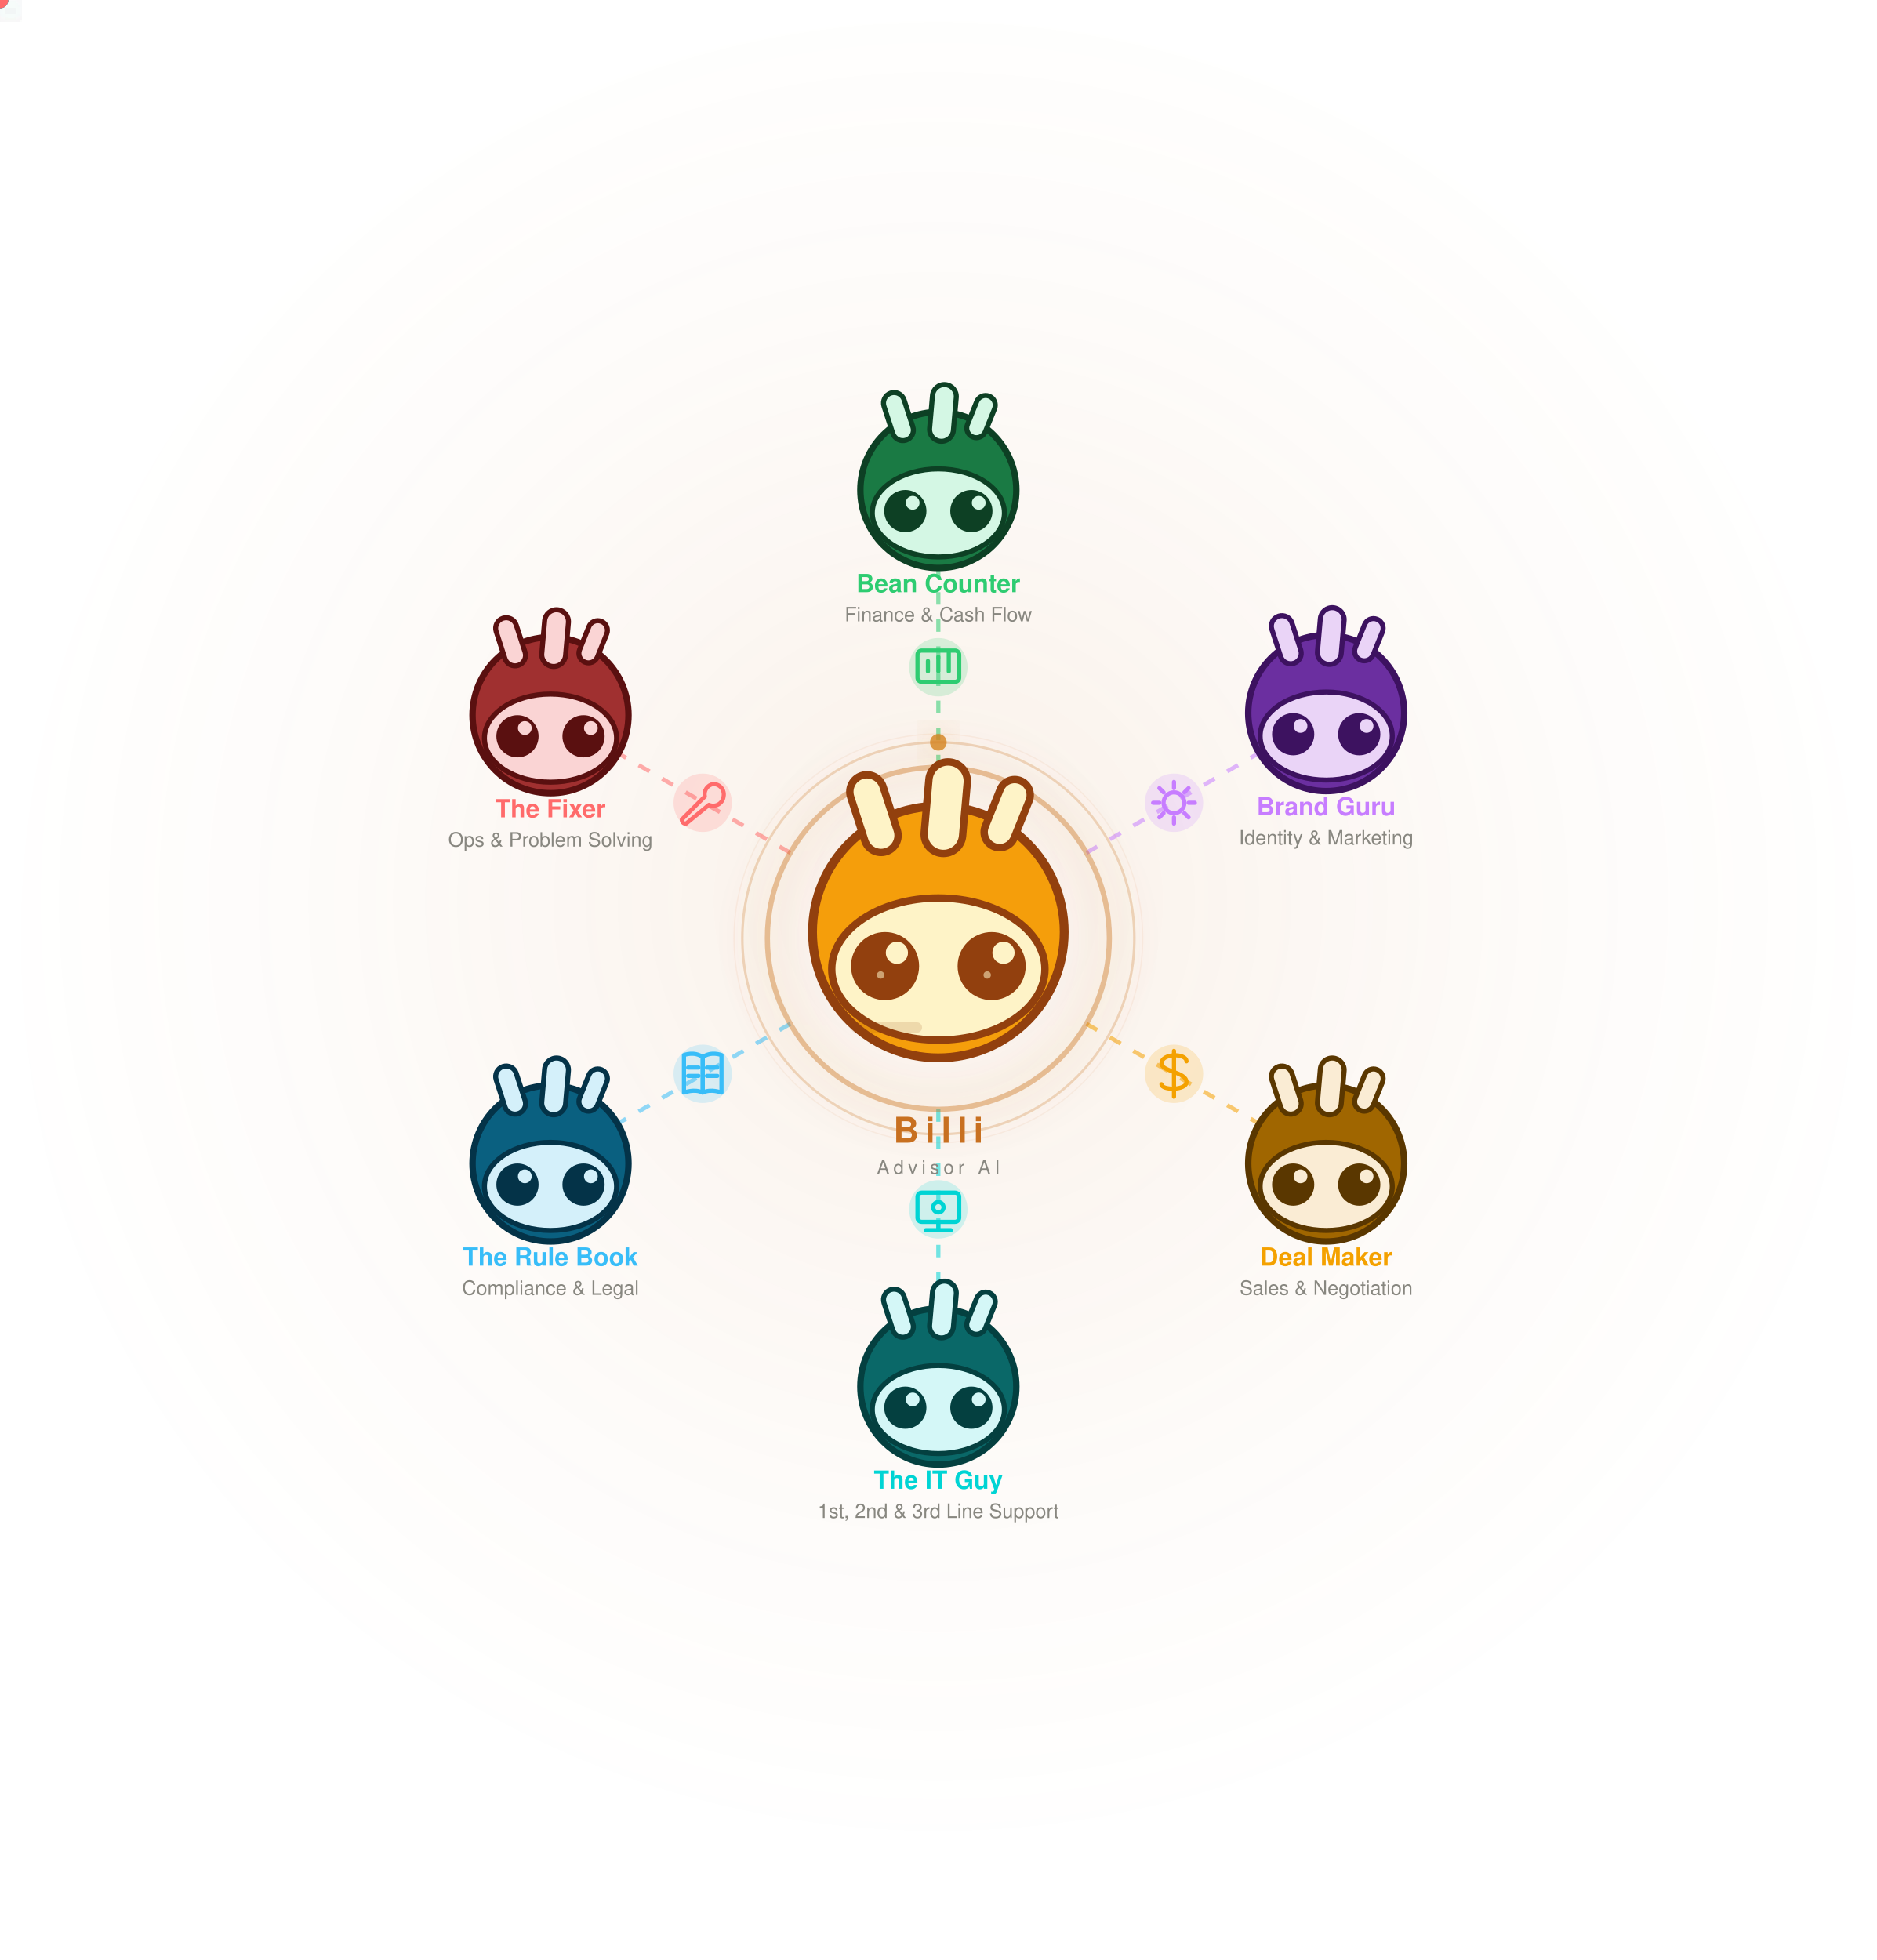
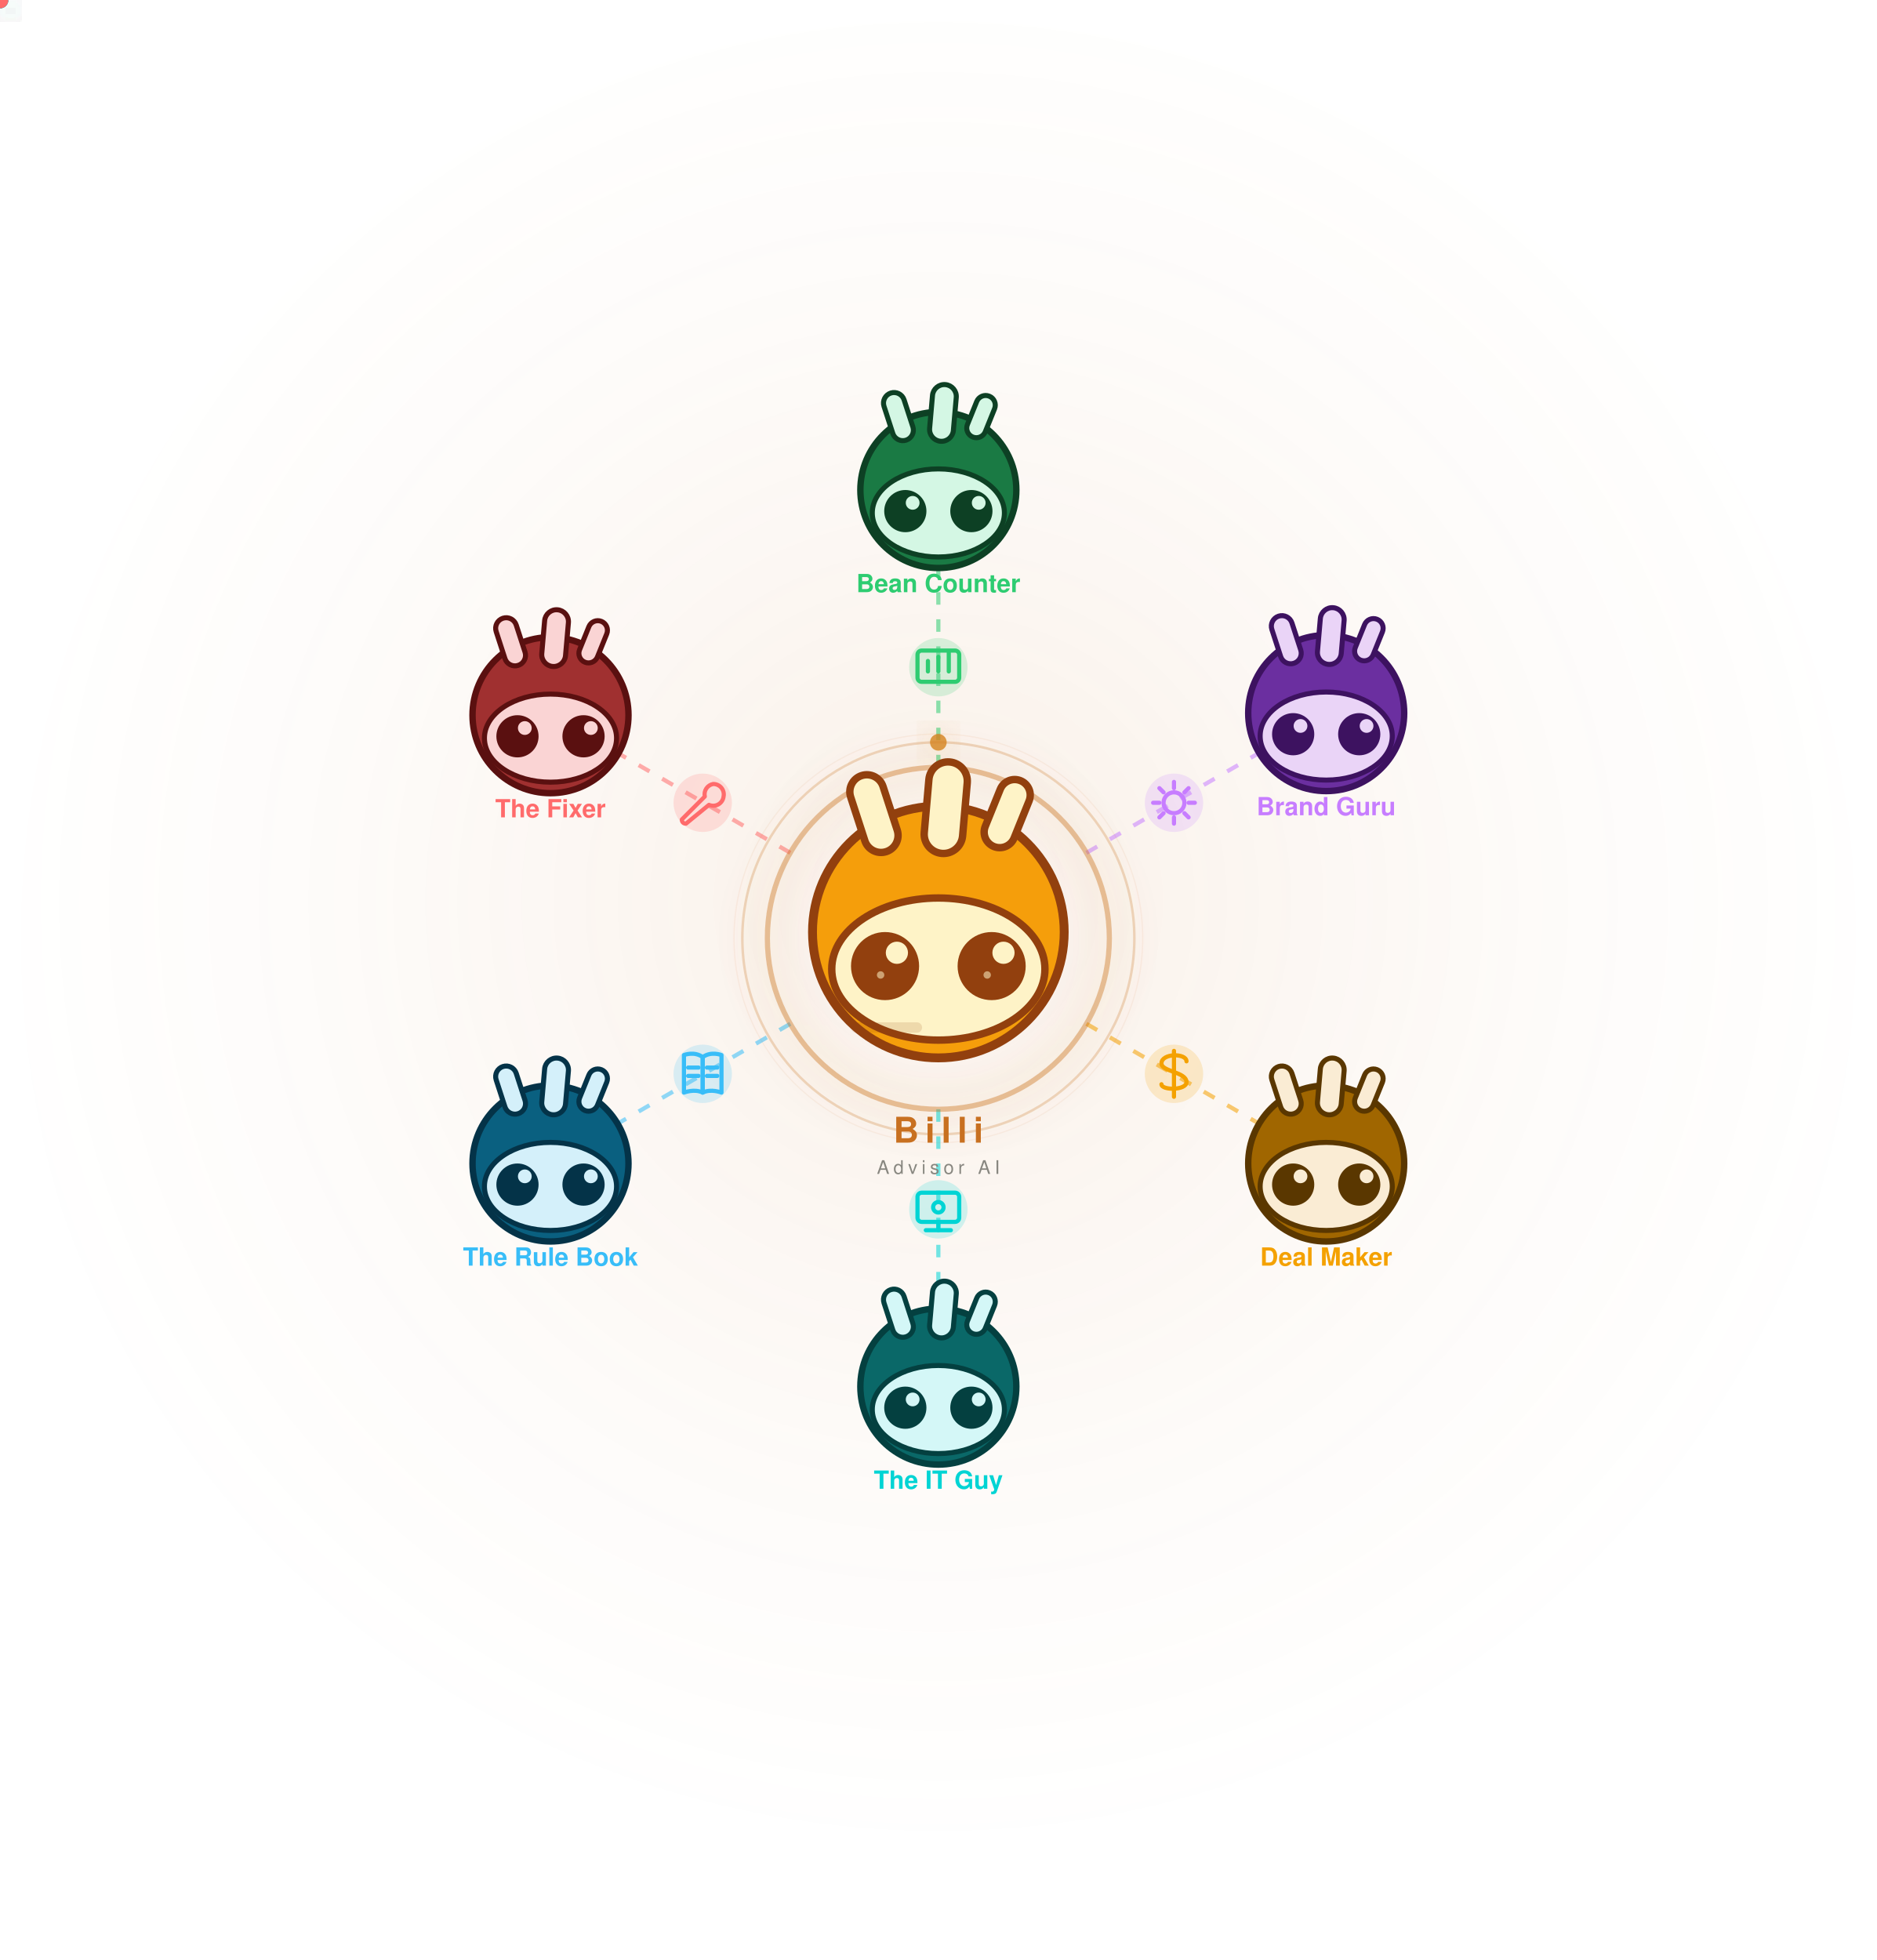
- <svg xmlns="http://www.w3.org/2000/svg" viewBox="0 0 900 940" width="100%" height="100%" style="max-width:900px;display:block;margin:0 auto" preserveAspectRatio="xMidYMid meet">
+ <svg xmlns="http://www.w3.org/2000/svg" viewBox="0 0 900 940" width="100%" height="100%" style="display:block" preserveAspectRatio="xMidYMid meet">
  <defs>
    <radialGradient id="bgGlow" cx="50%" cy="48%" r="52%">
      <stop offset="0%" stop-color="#c87020" stop-opacity="0.10" />
      <stop offset="60%" stop-color="#c87020" stop-opacity="0.03" />
      <stop offset="100%" stop-color="#c87020" stop-opacity="0" />
    </radialGradient>
    <filter id="gAmber" x="-80%" y="-80%" width="260%" height="260%">
      <feGaussianBlur stdDeviation="10" result="b" />
      <feMerge>
        <feMergeNode in="b" />
        <feMergeNode in="SourceGraphic" />
      </feMerge>
    </filter>
    <filter id="gGreen" x="-80%" y="-80%" width="260%" height="260%">
      <feGaussianBlur stdDeviation="7" result="b" />
      <feMerge>
        <feMergeNode in="b" />
        <feMergeNode in="SourceGraphic" />
      </feMerge>
    </filter>
    <filter id="gPurple" x="-80%" y="-80%" width="260%" height="260%">
      <feGaussianBlur stdDeviation="7" result="b" />
      <feMerge>
        <feMergeNode in="b" />
        <feMergeNode in="SourceGraphic" />
      </feMerge>
    </filter>
    <filter id="gGold" x="-80%" y="-80%" width="260%" height="260%">
      <feGaussianBlur stdDeviation="7" result="b" />
      <feMerge>
        <feMergeNode in="b" />
        <feMergeNode in="SourceGraphic" />
      </feMerge>
    </filter>
    <filter id="gBlue" x="-80%" y="-80%" width="260%" height="260%">
      <feGaussianBlur stdDeviation="7" result="b" />
      <feMerge>
        <feMergeNode in="b" />
        <feMergeNode in="SourceGraphic" />
      </feMerge>
    </filter>
    <filter id="gRed" x="-80%" y="-80%" width="260%" height="260%">
      <feGaussianBlur stdDeviation="7" result="b" />
      <feMerge>
        <feMergeNode in="b" />
        <feMergeNode in="SourceGraphic" />
      </feMerge>
    </filter>
    <filter id="gCyan" x="-80%" y="-80%" width="260%" height="260%">
      <feGaussianBlur stdDeviation="7" result="b" />
      <feMerge>
        <feMergeNode in="b" />
        <feMergeNode in="SourceGraphic" />
      </feMerge>
    </filter>
    <style>
    .nd1{animation:nd 4.4s ease-in-out infinite 0.00s;}
    .nd2{animation:nd 4.4s ease-in-out infinite 0.73s;}
    .nd3{animation:nd 4.4s ease-in-out infinite 1.47s;}
    .nd4{animation:nd 4.4s ease-in-out infinite 2.20s;}
    .nd5{animation:nd 4.4s ease-in-out infinite 2.93s;}
    .nd6{animation:nd 4.4s ease-in-out infinite 3.67s;}
    @keyframes nd{0%,100%{transform:translateY(0)}50%{transform:translateY(-8px)}}
    .orbit{animation:orb 20s linear infinite;transform-origin:50% 50%;}
    @keyframes orb{to{transform:rotate(360deg)}}
    .pulse{animation:pulseR 3.2s ease-in-out infinite;}
    @keyframes pulseR{0%,100%{opacity:0.22}50%{opacity:0.06}}
    @keyframes billi-eye-ball{0%,13%{transform:scaleY(1);}16%,21%{transform:scaleY(0.05);}25%,47%{transform:scaleY(1);}51%,100%{transform:scaleY(0.05);}}
    @keyframes billi-eye-hi{0%,13%{opacity:1;}16%,21%{opacity:0;}25%,47%{opacity:1;}51%,100%{opacity:0;}}
    @keyframes billi-wink-bar{0%,13%{opacity:0;}16%,21%{opacity:1;}25%,47%{opacity:0;}51%,100%{opacity:1;}}
    .b-eye-ball{animation:billi-eye-ball 4.5s ease-in-out 1s infinite;transform-box:fill-box;transform-origin:center;}
    .b-eye-hi  {animation:billi-eye-hi   4.5s ease-in-out 1s infinite;}
    .b-wink-bar{animation:billi-wink-bar 4.5s ease-in-out 1s infinite;opacity:0;}
    .ib{fill-opacity:0.18;}
  </style>
  </defs>
  <circle cx="450" cy="450" r="440" fill="url(#bgGlow)" />
  <line id="ln1" x1="450" y1="368" x2="450" y2="272" stroke="#2ecc71" stroke-width="2" stroke-opacity="0.55" stroke-dasharray="6 7" />
  <line id="ln2" x1="521" y1="409" x2="604" y2="361" stroke="#c77dff" stroke-width="2" stroke-opacity="0.55" stroke-dasharray="6 7" />
  <line id="ln3" x1="521" y1="491" x2="604" y2="539" stroke="#f4a100" stroke-width="2" stroke-opacity="0.55" stroke-dasharray="6 7" />
  <line id="ln4" x1="450" y1="532" x2="450" y2="628" stroke="#00d4d4" stroke-width="2" stroke-opacity="0.55" stroke-dasharray="6 7" />
  <line id="ln5" x1="379" y1="491" x2="296" y2="539" stroke="#38bdf8" stroke-width="2" stroke-opacity="0.55" stroke-dasharray="6 7" />
  <line id="ln6" x1="379" y1="409" x2="296" y2="361" stroke="#ff6b6b" stroke-width="2" stroke-opacity="0.55" stroke-dasharray="6 7" />
  <circle r="4" fill="#2ecc71" filter="url(#gGreen)">
    <animateMotion dur="2.2s" repeatCount="indefinite" keyPoints="0;1;0" keyTimes="0;0.5;1" calcMode="linear">
      <mpath href="#ln1" />
    </animateMotion>
  </circle>
  <circle r="4" fill="#c77dff" filter="url(#gPurple)">
    <animateMotion dur="2.7s" repeatCount="indefinite" keyPoints="0;1;0" keyTimes="0;0.5;1" calcMode="linear">
      <mpath href="#ln2" />
    </animateMotion>
  </circle>
  <circle r="4" fill="#f4a100" filter="url(#gGold)">
    <animateMotion dur="1.9s" repeatCount="indefinite" keyPoints="0;1;0" keyTimes="0;0.5;1" calcMode="linear">
      <mpath href="#ln3" />
    </animateMotion>
  </circle>
  <circle r="4" fill="#00d4d4" filter="url(#gCyan)">
    <animateMotion dur="2.3s" repeatCount="indefinite" keyPoints="0;1;0" keyTimes="0;0.5;1" calcMode="linear">
      <mpath href="#ln4" />
    </animateMotion>
  </circle>
  <circle r="4" fill="#38bdf8" filter="url(#gBlue)">
    <animateMotion dur="2.5s" repeatCount="indefinite" keyPoints="0;1;0" keyTimes="0;0.5;1" calcMode="linear">
      <mpath href="#ln5" />
    </animateMotion>
  </circle>
  <circle r="4" fill="#ff6b6b" filter="url(#gRed)">
    <animateMotion dur="2.9s" repeatCount="indefinite" keyPoints="0;1;0" keyTimes="0;0.5;1" calcMode="linear">
      <mpath href="#ln6" />
    </animateMotion>
  </circle>
  <circle cx="450" cy="320" r="14" fill="#2ecc71" class="ib" />
  <g transform="translate(450,320)" stroke="#2ecc71" stroke-width="2" stroke-linecap="round" fill="none">
    <rect x="-10" y="-8" width="20" height="15" rx="2" />
    <line x1="-5" y1="2" x2="-5" y2="-3" />
    <line x1="0" y1="2" x2="0" y2="-5" />
    <line x1="5" y1="2" x2="5" y2="-7" />
  </g>
  <circle cx="563" cy="385" r="14" fill="#c77dff" class="ib" />
  <g transform="translate(563,385)" stroke="#c77dff" stroke-width="2" stroke-linecap="round" fill="none">
    <circle cx="0" cy="0" r="5" />
    <line x1="0" y1="-10" x2="0" y2="-7" />
    <line x1="0" y1="7" x2="0" y2="10" />
    <line x1="-10" y1="0" x2="-7" y2="0" />
    <line x1="7" y1="0" x2="10" y2="0" />
    <line x1="-7" y1="-7" x2="-5" y2="-5" />
    <line x1="5" y1="5" x2="7" y2="7" />
    <line x1="7" y1="-7" x2="5" y2="-5" />
    <line x1="-5" y1="5" x2="-7" y2="7" />
  </g>
  <circle cx="563" cy="515" r="14" fill="#f4a100" class="ib" />
  <g transform="translate(563,515)" stroke="#f4a100" stroke-width="2" stroke-linecap="round" fill="none">
    <line x1="0" y1="-11" x2="0" y2="11" />
    <path d="M6,-6 C6,-10 -6,-10 -6,-5 C-6,-1 6,-1 6,4 C6,8 -6,8 -6,5" />
  </g>
  <circle cx="450" cy="580" r="14" fill="#00d4d4" class="ib" />
  <g transform="translate(450,580)" stroke="#00d4d4" stroke-width="2" stroke-linecap="round" stroke-linejoin="round" fill="none">
    <rect x="-10" y="-8" width="20" height="14" rx="2" />
    <line x1="0" y1="6" x2="0" y2="10" />
    <line x1="-6" y1="10" x2="6" y2="10" />
    <circle cx="0" cy="-1" r="2.5" />
  </g>
  <circle cx="337" cy="515" r="14" fill="#38bdf8" class="ib" />
  <g transform="translate(337,515)" stroke="#38bdf8" stroke-width="2" stroke-linecap="round" stroke-linejoin="round" fill="none">
    <path d="M-9,-9 C-9,-9 -4,-11 0,-8 L0,9 C-4,7 -9,9 -9,9 Z" />
    <path d="M9,-9 C9,-9 4,-11 0,-8 L0,9 C4,7 9,9 9,9 Z" />
    <line x1="-7" y1="-3" x2="-2" y2="-3" />
    <line x1="-7" y1="1" x2="-2" y2="1" />
    <line x1="2" y1="-3" x2="7" y2="-3" />
    <line x1="2" y1="1" x2="7" y2="1" />
  </g>
  <circle cx="337" cy="385" r="14" fill="#ff6b6b" class="ib" />
  <g transform="translate(337,385)" stroke="#ff6b6b" stroke-width="2" stroke-linecap="round" stroke-linejoin="round" fill="none">
    <path d="M5,-9 A5,5 0 0,1 10,-3 A5,5 0 0,1 3,1 L-8,10 A1.8,1.8 0 0,1 -10,8 L1,-3 A5,5 0 0,1 5,-9Z" />
  </g>
  <circle cx="450" cy="450" r="94" fill="none" stroke="#c87020" stroke-width="1.2" stroke-opacity="0.25" class="pulse" />
  <circle cx="450" cy="450" r="98" fill="none" stroke="#c87020" stroke-width="0.6" stroke-opacity="0.07" />
  <g class="orbit">
    <circle cx="450" cy="356" r="4" fill="#d4821a" opacity="0.8" filter="url(#gAmber)" />
  </g>
  <circle cx="450" cy="450" r="82" fill="none" stroke="#c87020" stroke-width="2.5" stroke-opacity="0.4" filter="url(#gAmber)" />
  <g transform="translate(450,447) scale(0.355)">
    <circle cx="0" cy="0" r="170" fill="#F59E0B" stroke="#92400E" stroke-width="12" />
    <rect x="-110" y="-214" width="46" height="108" rx="23" fill="#FEF3C7" stroke="#92400E" stroke-width="10" transform="rotate(-18,-87,-160)" />
    <rect x="-16" y="-230" width="52" height="124" rx="26" fill="#FEF3C7" stroke="#92400E" stroke-width="10" transform="rotate(5,10,-168)" />
    <rect x="72" y="-208" width="42" height="96" rx="21" fill="#FEF3C7" stroke="#92400E" stroke-width="10" transform="rotate(22,93,-160)" />
    <ellipse cx="0" cy="50" rx="144" ry="96" fill="#FEF3C7" stroke="#92400E" stroke-width="10" />
    <circle class="b-eye-ball" cx="-72" cy="46" r="46" fill="#92400E" />
    <circle class="b-eye-hi" cx="-56" cy="28" r="15" fill="#FEF3C7" />
    <circle class="b-eye-hi" cx="-78" cy="58" r="5" fill="#FEF3C7" opacity="0.55" />
    <rect class="b-wink-bar" x="-118" y="38" width="92" height="14" rx="7" fill="#92400E" />
    <circle cx="72" cy="46" r="46" fill="#92400E" />
    <circle cx="88" cy="28" r="15" fill="#FEF3C7" />
    <circle cx="66" cy="58" r="5" fill="#FEF3C7" opacity="0.55" />
    <rect x="-118" y="122" width="96" height="14" rx="7" fill="#92400E" opacity="0.15" />
  </g>
  <text x="450" y="548" text-anchor="middle" font-family="Helvetica,Arial,sans-serif" font-size="17" font-weight="800" fill="#c87020" letter-spacing="3">Billi</text>
  <text x="450" y="563" text-anchor="middle" font-family="Helvetica,Arial,sans-serif" font-size="9" fill="#888780" letter-spacing="2">Advisor AI</text>
  <g class="nd1">
    <g transform="translate(450,235) scale(0.22)">
      <circle cx="0" cy="0" r="170" fill="#1a7a44" stroke="#0d4024" stroke-width="14" />
      <rect x="-110" y="-214" width="46" height="108" rx="23" fill="#d4f7e4" stroke="#0d4024" stroke-width="11" transform="rotate(-18,-87,-160)" />
      <rect x="-16" y="-230" width="52" height="124" rx="26" fill="#d4f7e4" stroke="#0d4024" stroke-width="11" transform="rotate(5,10,-168)" />
      <rect x="72" y="-208" width="42" height="96" rx="21" fill="#d4f7e4" stroke="#0d4024" stroke-width="11" transform="rotate(22,93,-160)" />
      <ellipse cx="0" cy="50" rx="144" ry="96" fill="#d4f7e4" stroke="#0d4024" stroke-width="11" />
      <circle cx="-72" cy="46" r="46" fill="#0d4024" />
      <circle cx="-56" cy="28" r="15" fill="#d4f7e4" />
      <circle cx="72" cy="46" r="46" fill="#0d4024" />
      <circle cx="88" cy="28" r="15" fill="#d4f7e4" />
    </g>
    <text x="450" y="284" text-anchor="middle" font-family="Helvetica,Arial,sans-serif" font-size="12" font-weight="800" fill="#2ecc71">Bean Counter</text>
-     <text x="450" y="298" text-anchor="middle" font-family="Helvetica,Arial,sans-serif" font-size="9.5" fill="#888780">Finance &amp; Cash Flow</text>
  </g>
  <g class="nd2">
    <g transform="translate(636,342) scale(0.22)">
      <circle cx="0" cy="0" r="170" fill="#6b2fa0" stroke="#3d1260" stroke-width="14" />
      <rect x="-110" y="-214" width="46" height="108" rx="23" fill="#ead4f7" stroke="#3d1260" stroke-width="11" transform="rotate(-18,-87,-160)" />
      <rect x="-16" y="-230" width="52" height="124" rx="26" fill="#ead4f7" stroke="#3d1260" stroke-width="11" transform="rotate(5,10,-168)" />
      <rect x="72" y="-208" width="42" height="96" rx="21" fill="#ead4f7" stroke="#3d1260" stroke-width="11" transform="rotate(22,93,-160)" />
      <ellipse cx="0" cy="50" rx="144" ry="96" fill="#ead4f7" stroke="#3d1260" stroke-width="11" />
      <circle cx="-72" cy="46" r="46" fill="#3d1260" />
      <circle cx="-56" cy="28" r="15" fill="#ead4f7" />
      <circle cx="72" cy="46" r="46" fill="#3d1260" />
      <circle cx="88" cy="28" r="15" fill="#ead4f7" />
    </g>
    <text x="636" y="391" text-anchor="middle" font-family="Helvetica,Arial,sans-serif" font-size="12" font-weight="800" fill="#c77dff">Brand Guru</text>
-     <text x="636" y="405" text-anchor="middle" font-family="Helvetica,Arial,sans-serif" font-size="9.5" fill="#888780">Identity &amp; Marketing</text>
  </g>
  <g class="nd3">
    <g transform="translate(636,558) scale(0.22)">
      <circle cx="0" cy="0" r="170" fill="#a06600" stroke="#5a3700" stroke-width="14" />
      <rect x="-110" y="-214" width="46" height="108" rx="23" fill="#faecd4" stroke="#5a3700" stroke-width="11" transform="rotate(-18,-87,-160)" />
      <rect x="-16" y="-230" width="52" height="124" rx="26" fill="#faecd4" stroke="#5a3700" stroke-width="11" transform="rotate(5,10,-168)" />
      <rect x="72" y="-208" width="42" height="96" rx="21" fill="#faecd4" stroke="#5a3700" stroke-width="11" transform="rotate(22,93,-160)" />
      <ellipse cx="0" cy="50" rx="144" ry="96" fill="#faecd4" stroke="#5a3700" stroke-width="11" />
      <circle cx="-72" cy="46" r="46" fill="#5a3700" />
      <circle cx="-56" cy="28" r="15" fill="#faecd4" />
      <circle cx="72" cy="46" r="46" fill="#5a3700" />
      <circle cx="88" cy="28" r="15" fill="#faecd4" />
    </g>
    <text x="636" y="607" text-anchor="middle" font-family="Helvetica,Arial,sans-serif" font-size="12" font-weight="800" fill="#f4a100">Deal Maker</text>
-     <text x="636" y="621" text-anchor="middle" font-family="Helvetica,Arial,sans-serif" font-size="9.5" fill="#888780">Sales &amp; Negotiation</text>
  </g>
  <g class="nd4">
    <g transform="translate(450,665) scale(0.22)">
      <circle cx="0" cy="0" r="170" fill="#0a6868" stroke="#044040" stroke-width="14" />
      <rect x="-110" y="-214" width="46" height="108" rx="23" fill="#d4f7f7" stroke="#044040" stroke-width="11" transform="rotate(-18,-87,-160)" />
      <rect x="-16" y="-230" width="52" height="124" rx="26" fill="#d4f7f7" stroke="#044040" stroke-width="11" transform="rotate(5,10,-168)" />
      <rect x="72" y="-208" width="42" height="96" rx="21" fill="#d4f7f7" stroke="#044040" stroke-width="11" transform="rotate(22,93,-160)" />
      <ellipse cx="0" cy="50" rx="144" ry="96" fill="#d4f7f7" stroke="#044040" stroke-width="11" />
      <circle cx="-72" cy="46" r="46" fill="#044040" />
      <circle cx="-56" cy="28" r="15" fill="#d4f7f7" />
      <circle cx="72" cy="46" r="46" fill="#044040" />
      <circle cx="88" cy="28" r="15" fill="#d4f7f7" />
    </g>
    <text x="450" y="714" text-anchor="middle" font-family="Helvetica,Arial,sans-serif" font-size="12" font-weight="800" fill="#00d4d4">The IT Guy</text>
-     <text x="450" y="728" text-anchor="middle" font-family="Helvetica,Arial,sans-serif" font-size="9.5" fill="#888780">1st, 2nd &amp; 3rd Line Support</text>
  </g>
  <g class="nd5">
    <g transform="translate(264,558) scale(0.22)">
      <circle cx="0" cy="0" r="170" fill="#0a6080" stroke="#043348" stroke-width="14" />
      <rect x="-110" y="-214" width="46" height="108" rx="23" fill="#d4f0fa" stroke="#043348" stroke-width="11" transform="rotate(-18,-87,-160)" />
      <rect x="-16" y="-230" width="52" height="124" rx="26" fill="#d4f0fa" stroke="#043348" stroke-width="11" transform="rotate(5,10,-168)" />
      <rect x="72" y="-208" width="42" height="96" rx="21" fill="#d4f0fa" stroke="#043348" stroke-width="11" transform="rotate(22,93,-160)" />
      <ellipse cx="0" cy="50" rx="144" ry="96" fill="#d4f0fa" stroke="#043348" stroke-width="11" />
      <circle cx="-72" cy="46" r="46" fill="#043348" />
      <circle cx="-56" cy="28" r="15" fill="#d4f0fa" />
      <circle cx="72" cy="46" r="46" fill="#043348" />
      <circle cx="88" cy="28" r="15" fill="#d4f0fa" />
    </g>
    <text x="264" y="607" text-anchor="middle" font-family="Helvetica,Arial,sans-serif" font-size="12" font-weight="800" fill="#38bdf8">The Rule Book</text>
-     <text x="264" y="621" text-anchor="middle" font-family="Helvetica,Arial,sans-serif" font-size="9.5" fill="#888780">Compliance &amp; Legal</text>
  </g>
  <g class="nd6">
    <g transform="translate(264,343) scale(0.22)">
      <circle cx="0" cy="0" r="170" fill="#a03030" stroke="#5a1010" stroke-width="14" />
      <rect x="-110" y="-214" width="46" height="108" rx="23" fill="#fad4d4" stroke="#5a1010" stroke-width="11" transform="rotate(-18,-87,-160)" />
      <rect x="-16" y="-230" width="52" height="124" rx="26" fill="#fad4d4" stroke="#5a1010" stroke-width="11" transform="rotate(5,10,-168)" />
      <rect x="72" y="-208" width="42" height="96" rx="21" fill="#fad4d4" stroke="#5a1010" stroke-width="11" transform="rotate(22,93,-160)" />
      <ellipse cx="0" cy="50" rx="144" ry="96" fill="#fad4d4" stroke="#5a1010" stroke-width="11" />
      <circle cx="-72" cy="46" r="46" fill="#5a1010" />
      <circle cx="-56" cy="28" r="15" fill="#fad4d4" />
      <circle cx="72" cy="46" r="46" fill="#5a1010" />
      <circle cx="88" cy="28" r="15" fill="#fad4d4" />
    </g>
    <text x="264" y="392" text-anchor="middle" font-family="Helvetica,Arial,sans-serif" font-size="12" font-weight="800" fill="#ff6b6b">The Fixer</text>
-     <text x="264" y="406" text-anchor="middle" font-family="Helvetica,Arial,sans-serif" font-size="9.5" fill="#888780">Ops &amp; Problem Solving</text>
  </g>
</svg>
